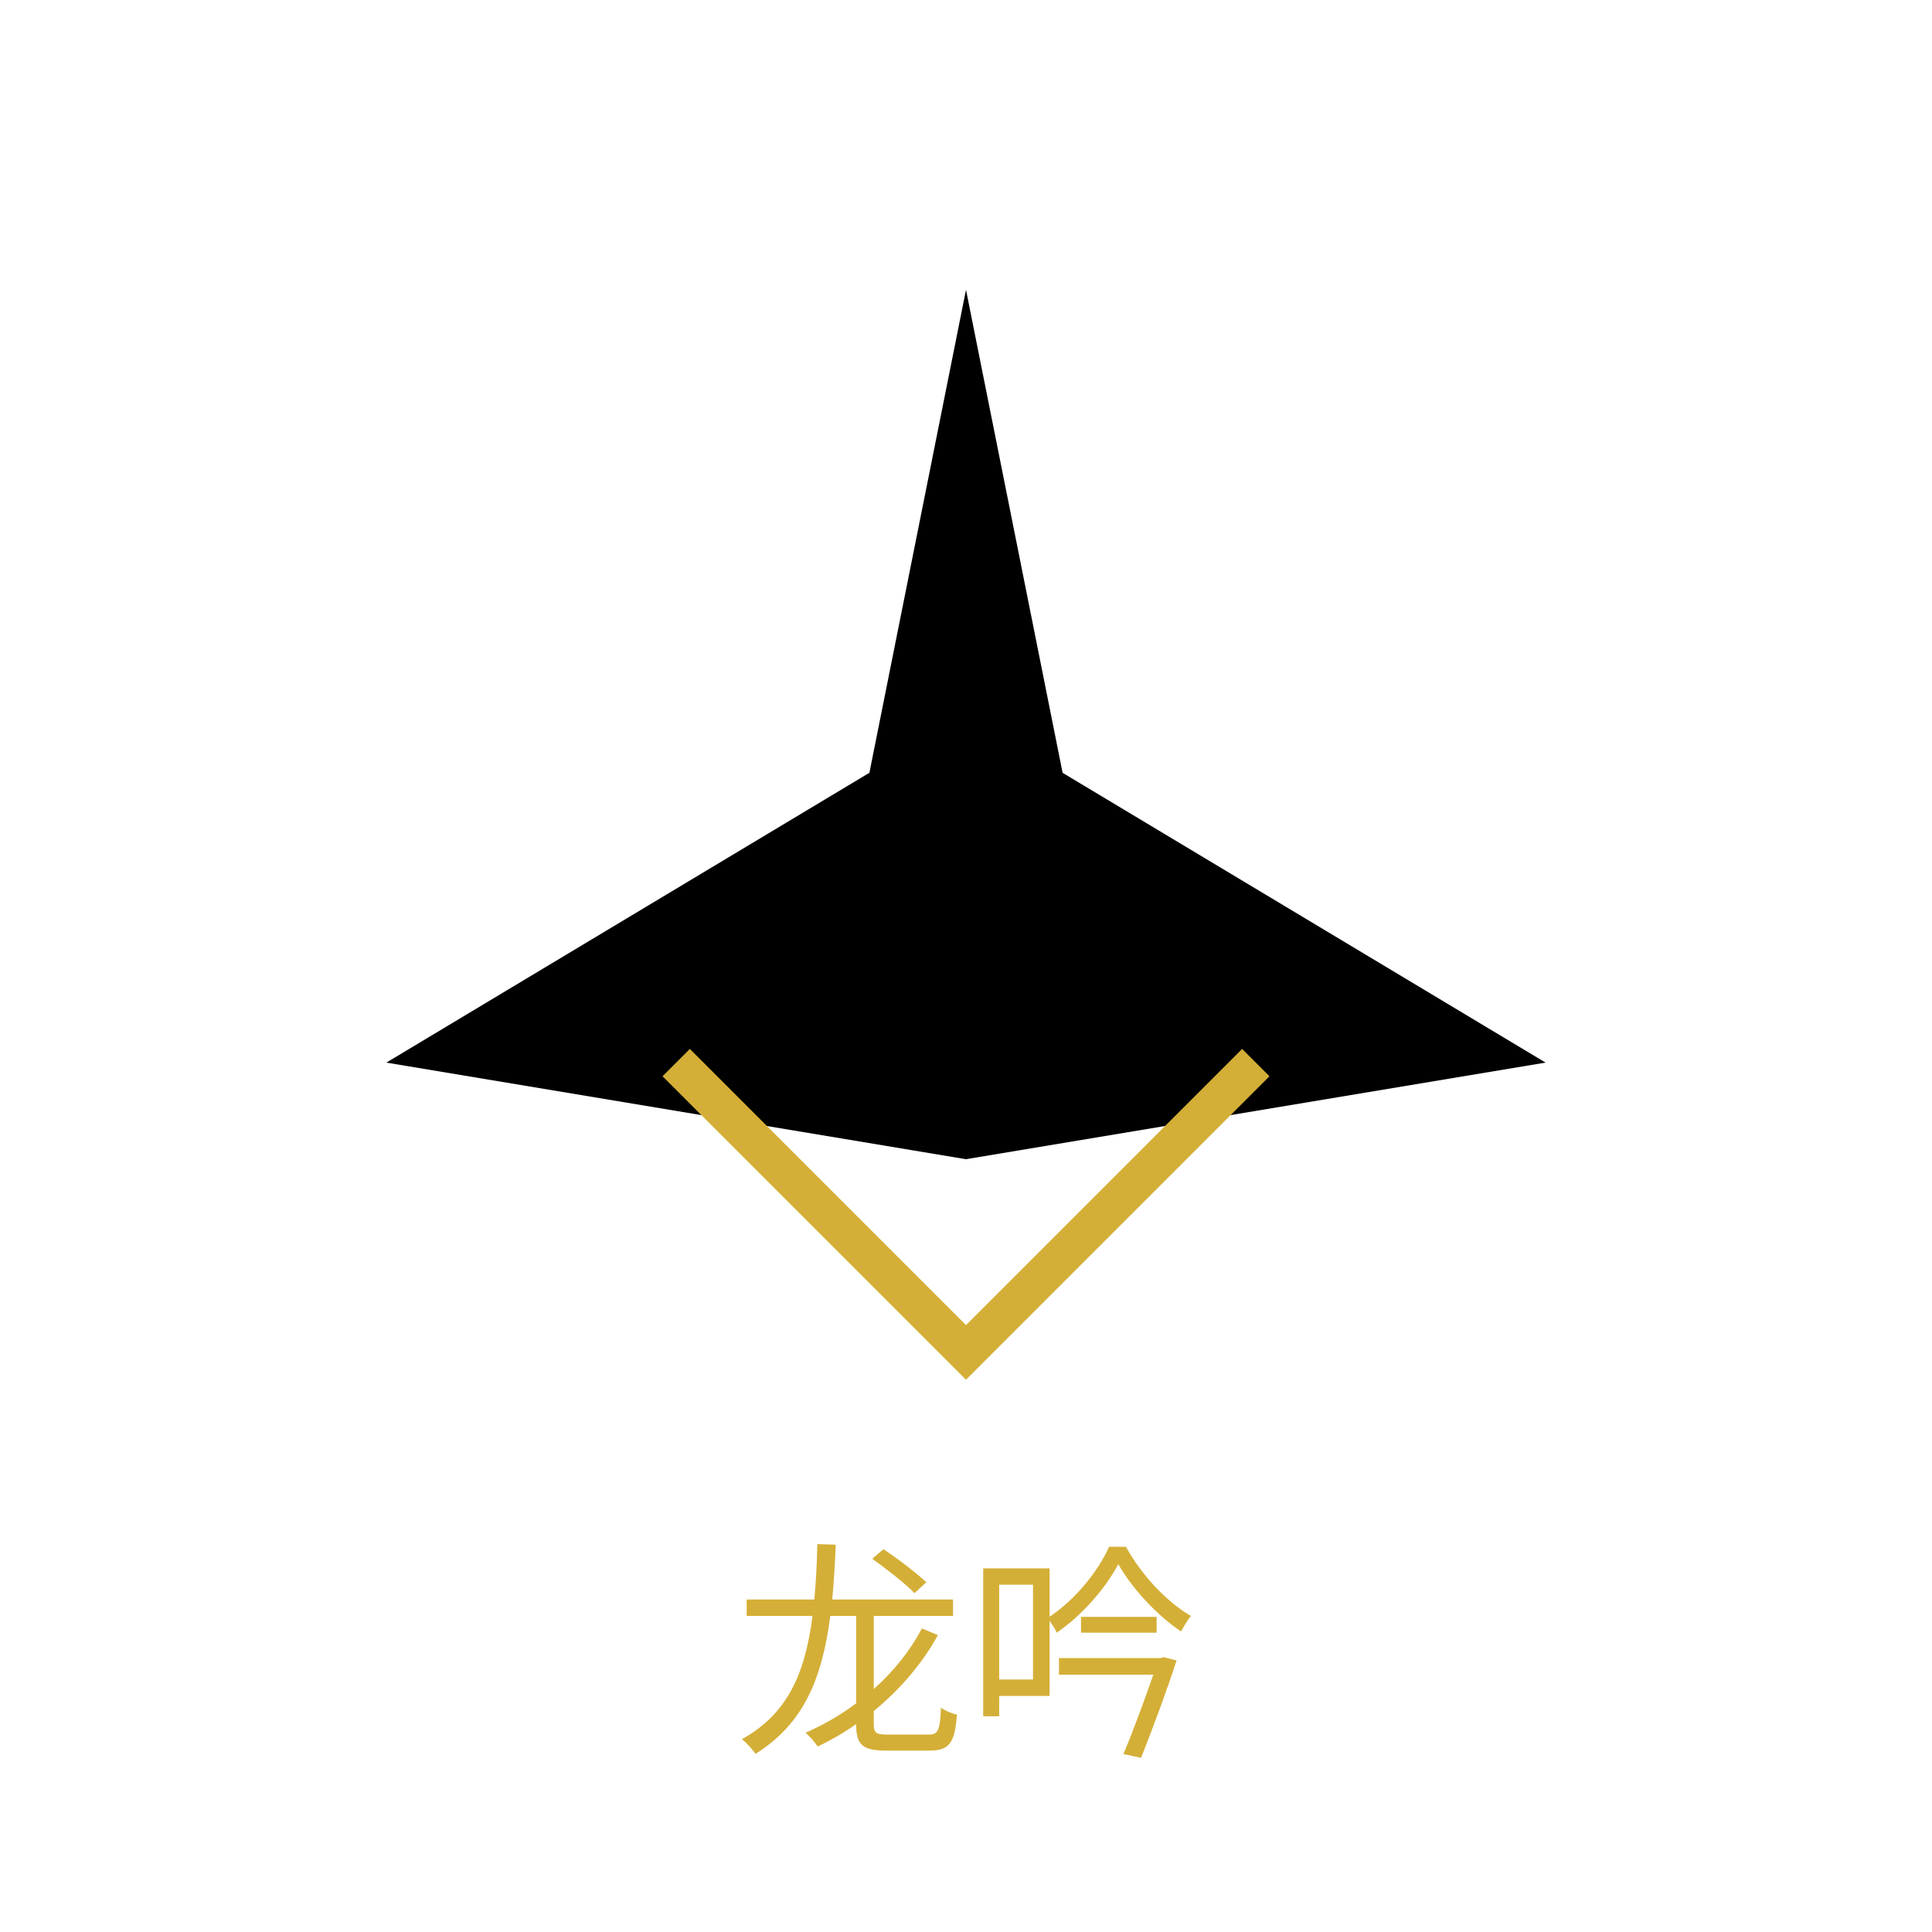
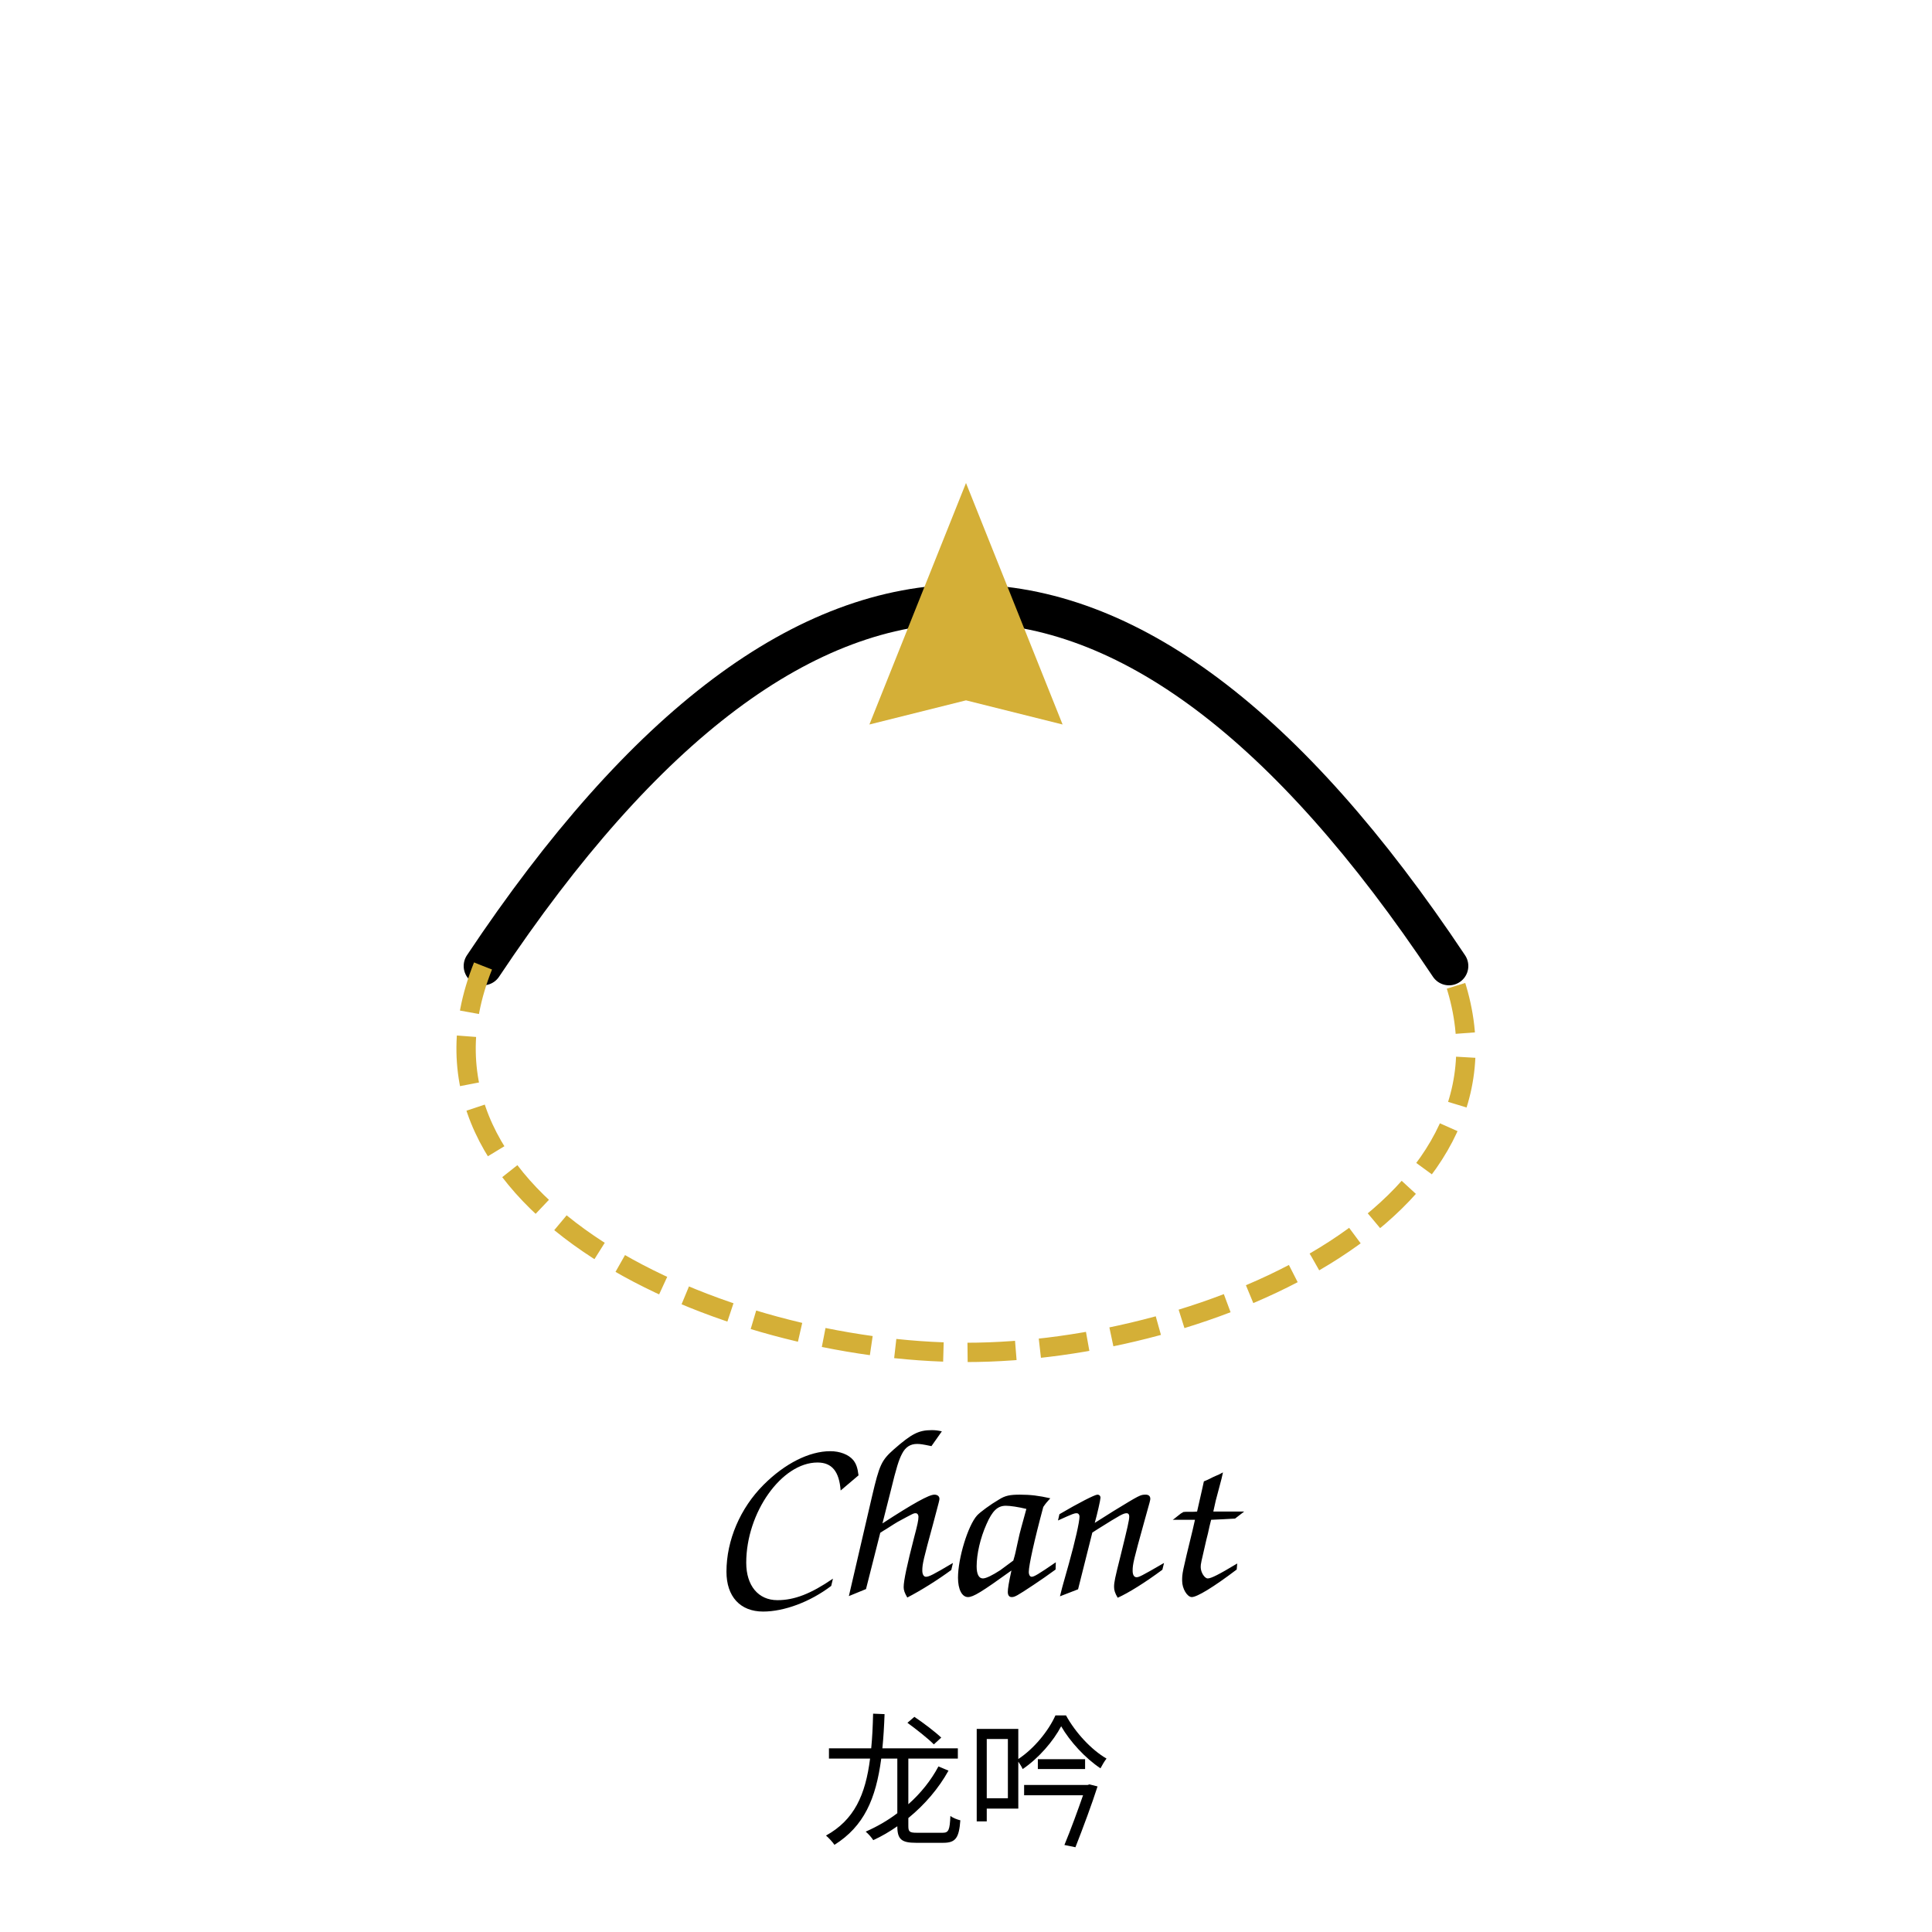
- <svg xmlns="http://www.w3.org/2000/svg" width="200" height="200" viewBox="0 0 200 200">
-   <rect width="200" height="200" fill="white" />
-   <path d="M100 30 L110 80 L160 110 L100 120 L40 110 L90 80 Z" fill="black" />
-   <path d="M70 110 L100 140 L130 110" fill="none" stroke="#D4AF37" stroke-width="4" />
-   <text x="100" y="180" font-family="serif" font-size="24" text-anchor="middle" fill="#D4AF37">龙吟</text>
+ <svg xmlns="http://www.w3.org/2000/svg" width="400" height="400" viewBox="0 0 400 400">
+   <rect width="400" height="400" fill="white" />
+   <path d="M100 200 Q200 50 300 200" fill="none" stroke="black" stroke-width="8" stroke-linecap="round" />
+   <path d="M180 150 L200 100 L220 150 L200 145 Z" fill="#D4AF37" />
+   <path d="M100 200 C80 250 150 280 200 280 C250 280 320 250 300 200" fill="none" stroke="#D4AF37" stroke-width="4" stroke-dasharray="10 5" />
+   <text x="200" y="330" text-anchor="middle" font-family="Brush Script MT, cursive" font-size="50" fill="black">Chant</text>
+   <text x="200" y="380" text-anchor="middle" font-family="FZShuTi" font-size="30" fill="black">龙吟</text>
</svg>
